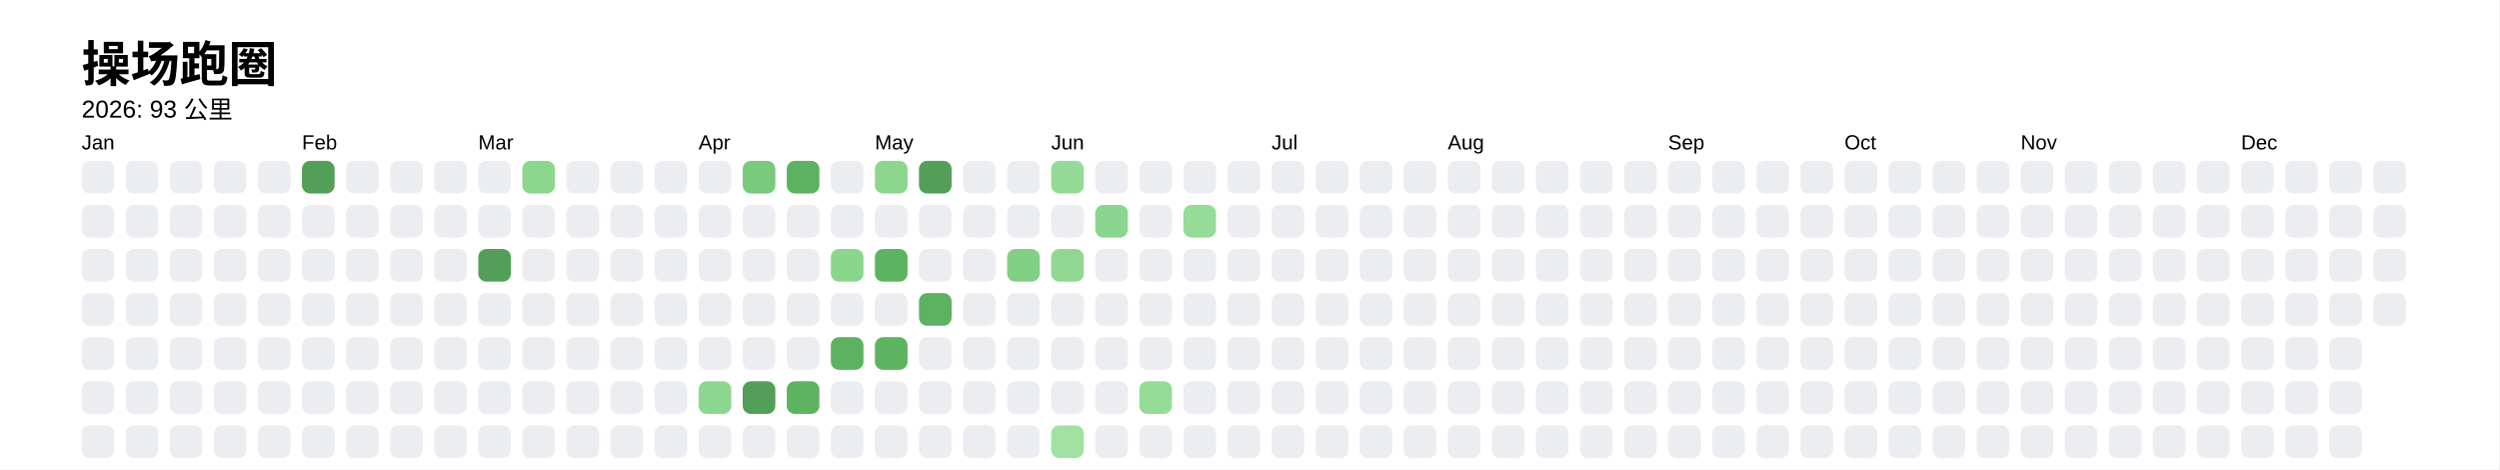
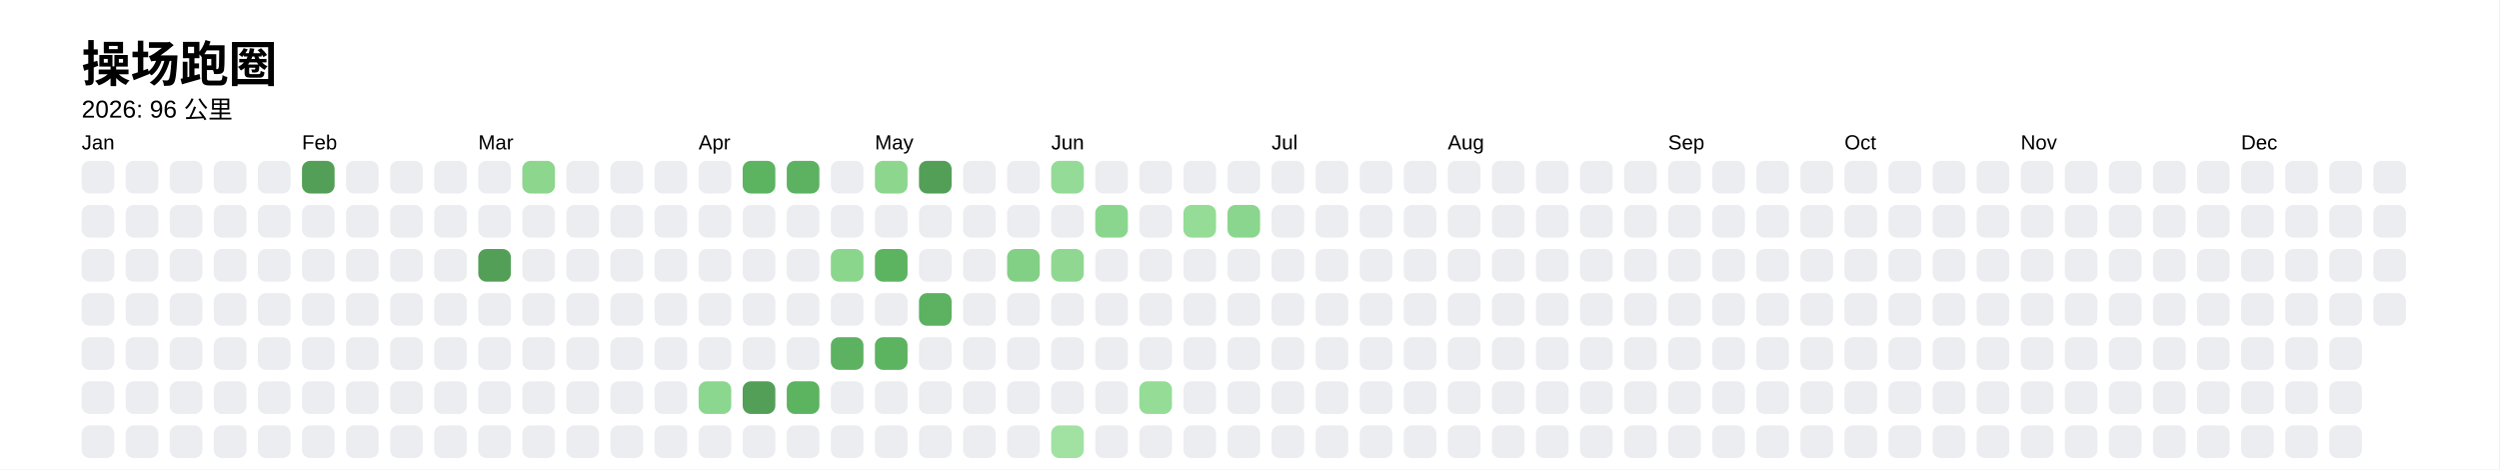
<svg xmlns="http://www.w3.org/2000/svg" baseProfile="full" height="57.5mm" version="1.1" viewBox="0,0,306.2,57.5" width="306.2mm">
  <defs />
  <rect fill="#FFFFFF" height="57.5" width="306.2" x="0" y="0" />
  <text fill="#000000" style="font-size:6px; font-family:Arial; font-weight:bold;" x="10" y="10">操场跑圈</text>
-   <text fill="#000000" style="font-size:3px; font-family:Arial;" x="10" y="14.4">2026: 93 公里</text>
+   <text fill="#000000" style="font-size:3px; font-family:Arial;" x="10" y="14.4">2026: 96 公里</text>
  <text fill="#000000" style="font-size:2.5px; font-family:Arial" x="10" y="18.3">Jan</text>
  <rect fill="#EBEDF0" height="4" rx="1" ry="1" width="4" x="10" y="19.7" />
  <rect fill="#EBEDF0" height="4" rx="1" ry="1" width="4" x="10" y="25.1" />
  <rect fill="#EBEDF0" height="4" rx="1" ry="1" width="4" x="10" y="30.5" />
  <rect fill="#EBEDF0" height="4" rx="1" ry="1" width="4" x="10" y="35.9" />
  <rect fill="#EBEDF0" height="4" rx="1" ry="1" width="4" x="10" y="41.3" />
  <rect fill="#EBEDF0" height="4" rx="1" ry="1" width="4" x="10" y="46.7" />
  <rect fill="#EBEDF0" height="4" rx="1" ry="1" width="4" x="10" y="52.1" />
  <rect fill="#EBEDF0" height="4" rx="1" ry="1" width="4" x="15.4" y="19.7" />
  <rect fill="#EBEDF0" height="4" rx="1" ry="1" width="4" x="15.4" y="25.1" />
  <rect fill="#EBEDF0" height="4" rx="1" ry="1" width="4" x="15.4" y="30.5" />
  <rect fill="#EBEDF0" height="4" rx="1" ry="1" width="4" x="15.4" y="35.9" />
  <rect fill="#EBEDF0" height="4" rx="1" ry="1" width="4" x="15.4" y="41.3" />
  <rect fill="#EBEDF0" height="4" rx="1" ry="1" width="4" x="15.4" y="46.7" />
  <rect fill="#EBEDF0" height="4" rx="1" ry="1" width="4" x="15.4" y="52.1" />
  <rect fill="#EBEDF0" height="4" rx="1" ry="1" width="4" x="20.8" y="19.7" />
  <rect fill="#EBEDF0" height="4" rx="1" ry="1" width="4" x="20.8" y="25.1" />
  <rect fill="#EBEDF0" height="4" rx="1" ry="1" width="4" x="20.8" y="30.5" />
  <rect fill="#EBEDF0" height="4" rx="1" ry="1" width="4" x="20.8" y="35.9" />
  <rect fill="#EBEDF0" height="4" rx="1" ry="1" width="4" x="20.8" y="41.3" />
  <rect fill="#EBEDF0" height="4" rx="1" ry="1" width="4" x="20.8" y="46.7" />
  <rect fill="#EBEDF0" height="4" rx="1" ry="1" width="4" x="20.8" y="52.1" />
  <rect fill="#EBEDF0" height="4" rx="1" ry="1" width="4" x="26.2" y="19.7" />
  <rect fill="#EBEDF0" height="4" rx="1" ry="1" width="4" x="26.2" y="25.1" />
  <rect fill="#EBEDF0" height="4" rx="1" ry="1" width="4" x="26.2" y="30.5" />
  <rect fill="#EBEDF0" height="4" rx="1" ry="1" width="4" x="26.2" y="35.9" />
  <rect fill="#EBEDF0" height="4" rx="1" ry="1" width="4" x="26.2" y="41.3" />
  <rect fill="#EBEDF0" height="4" rx="1" ry="1" width="4" x="26.2" y="46.7" />
  <rect fill="#EBEDF0" height="4" rx="1" ry="1" width="4" x="26.2" y="52.1" />
  <rect fill="#EBEDF0" height="4" rx="1" ry="1" width="4" x="31.6" y="19.7" />
  <rect fill="#EBEDF0" height="4" rx="1" ry="1" width="4" x="31.6" y="25.1" />
  <rect fill="#EBEDF0" height="4" rx="1" ry="1" width="4" x="31.6" y="30.5" />
  <rect fill="#EBEDF0" height="4" rx="1" ry="1" width="4" x="31.6" y="35.9" />
  <rect fill="#EBEDF0" height="4" rx="1" ry="1" width="4" x="31.6" y="41.3" />
  <rect fill="#EBEDF0" height="4" rx="1" ry="1" width="4" x="31.6" y="46.7" />
  <rect fill="#EBEDF0" height="4" rx="1" ry="1" width="4" x="31.6" y="52.1" />
  <text fill="#000000" style="font-size:2.5px; font-family:Arial" x="37.0" y="18.3">Feb</text>
  <rect fill="#549F57" height="4" rx="1" ry="1" width="4" x="37.0" y="19.7" />
  <rect fill="#EBEDF0" height="4" rx="1" ry="1" width="4" x="37.0" y="25.1" />
  <rect fill="#EBEDF0" height="4" rx="1" ry="1" width="4" x="37.0" y="30.5" />
  <rect fill="#EBEDF0" height="4" rx="1" ry="1" width="4" x="37.0" y="35.9" />
  <rect fill="#EBEDF0" height="4" rx="1" ry="1" width="4" x="37.0" y="41.3" />
  <rect fill="#EBEDF0" height="4" rx="1" ry="1" width="4" x="37.0" y="46.7" />
  <rect fill="#EBEDF0" height="4" rx="1" ry="1" width="4" x="37.0" y="52.1" />
  <rect fill="#EBEDF0" height="4" rx="1" ry="1" width="4" x="42.4" y="19.7" />
  <rect fill="#EBEDF0" height="4" rx="1" ry="1" width="4" x="42.4" y="25.1" />
  <rect fill="#EBEDF0" height="4" rx="1" ry="1" width="4" x="42.4" y="30.5" />
  <rect fill="#EBEDF0" height="4" rx="1" ry="1" width="4" x="42.4" y="35.9" />
  <rect fill="#EBEDF0" height="4" rx="1" ry="1" width="4" x="42.4" y="41.3" />
  <rect fill="#EBEDF0" height="4" rx="1" ry="1" width="4" x="42.4" y="46.7" />
  <rect fill="#EBEDF0" height="4" rx="1" ry="1" width="4" x="42.4" y="52.1" />
  <rect fill="#EBEDF0" height="4" rx="1" ry="1" width="4" x="47.8" y="19.7" />
  <rect fill="#EBEDF0" height="4" rx="1" ry="1" width="4" x="47.8" y="25.1" />
  <rect fill="#EBEDF0" height="4" rx="1" ry="1" width="4" x="47.8" y="30.5" />
  <rect fill="#EBEDF0" height="4" rx="1" ry="1" width="4" x="47.8" y="35.9" />
  <rect fill="#EBEDF0" height="4" rx="1" ry="1" width="4" x="47.8" y="41.3" />
  <rect fill="#EBEDF0" height="4" rx="1" ry="1" width="4" x="47.8" y="46.7" />
  <rect fill="#EBEDF0" height="4" rx="1" ry="1" width="4" x="47.8" y="52.1" />
  <rect fill="#EBEDF0" height="4" rx="1" ry="1" width="4" x="53.2" y="19.7" />
  <rect fill="#EBEDF0" height="4" rx="1" ry="1" width="4" x="53.2" y="25.1" />
  <rect fill="#EBEDF0" height="4" rx="1" ry="1" width="4" x="53.2" y="30.5" />
  <rect fill="#EBEDF0" height="4" rx="1" ry="1" width="4" x="53.2" y="35.9" />
  <rect fill="#EBEDF0" height="4" rx="1" ry="1" width="4" x="53.2" y="41.3" />
  <rect fill="#EBEDF0" height="4" rx="1" ry="1" width="4" x="53.2" y="46.7" />
  <rect fill="#EBEDF0" height="4" rx="1" ry="1" width="4" x="53.2" y="52.1" />
  <text fill="#000000" style="font-size:2.5px; font-family:Arial" x="58.6" y="18.3">Mar</text>
  <rect fill="#EBEDF0" height="4" rx="1" ry="1" width="4" x="58.6" y="19.7" />
  <rect fill="#EBEDF0" height="4" rx="1" ry="1" width="4" x="58.6" y="25.1" />
  <rect fill="#549F57" height="4" rx="1" ry="1" width="4" x="58.6" y="30.5" />
  <rect fill="#EBEDF0" height="4" rx="1" ry="1" width="4" x="58.6" y="35.9" />
  <rect fill="#EBEDF0" height="4" rx="1" ry="1" width="4" x="58.6" y="41.3" />
  <rect fill="#EBEDF0" height="4" rx="1" ry="1" width="4" x="58.6" y="46.7" />
  <rect fill="#EBEDF0" height="4" rx="1" ry="1" width="4" x="58.6" y="52.1" />
  <rect fill="#8cd68e" height="4" rx="1" ry="1" width="4" x="64" y="19.7" />
  <rect fill="#EBEDF0" height="4" rx="1" ry="1" width="4" x="64" y="25.1" />
  <rect fill="#EBEDF0" height="4" rx="1" ry="1" width="4" x="64" y="30.5" />
  <rect fill="#EBEDF0" height="4" rx="1" ry="1" width="4" x="64" y="35.9" />
  <rect fill="#EBEDF0" height="4" rx="1" ry="1" width="4" x="64" y="41.3" />
  <rect fill="#EBEDF0" height="4" rx="1" ry="1" width="4" x="64" y="46.7" />
  <rect fill="#EBEDF0" height="4" rx="1" ry="1" width="4" x="64" y="52.1" />
  <rect fill="#EBEDF0" height="4" rx="1" ry="1" width="4" x="69.4" y="19.7" />
  <rect fill="#EBEDF0" height="4" rx="1" ry="1" width="4" x="69.4" y="25.1" />
  <rect fill="#EBEDF0" height="4" rx="1" ry="1" width="4" x="69.4" y="30.5" />
  <rect fill="#EBEDF0" height="4" rx="1" ry="1" width="4" x="69.4" y="35.9" />
  <rect fill="#EBEDF0" height="4" rx="1" ry="1" width="4" x="69.4" y="41.3" />
  <rect fill="#EBEDF0" height="4" rx="1" ry="1" width="4" x="69.4" y="46.7" />
  <rect fill="#EBEDF0" height="4" rx="1" ry="1" width="4" x="69.4" y="52.1" />
  <rect fill="#EBEDF0" height="4" rx="1" ry="1" width="4" x="74.8" y="19.7" />
  <rect fill="#EBEDF0" height="4" rx="1" ry="1" width="4" x="74.8" y="25.1" />
  <rect fill="#EBEDF0" height="4" rx="1" ry="1" width="4" x="74.8" y="30.5" />
  <rect fill="#EBEDF0" height="4" rx="1" ry="1" width="4" x="74.8" y="35.9" />
  <rect fill="#EBEDF0" height="4" rx="1" ry="1" width="4" x="74.8" y="41.3" />
  <rect fill="#EBEDF0" height="4" rx="1" ry="1" width="4" x="74.8" y="46.7" />
  <rect fill="#EBEDF0" height="4" rx="1" ry="1" width="4" x="74.8" y="52.1" />
  <rect fill="#EBEDF0" height="4" rx="1" ry="1" width="4" x="80.2" y="19.7" />
  <rect fill="#EBEDF0" height="4" rx="1" ry="1" width="4" x="80.2" y="25.1" />
  <rect fill="#EBEDF0" height="4" rx="1" ry="1" width="4" x="80.2" y="30.5" />
  <rect fill="#EBEDF0" height="4" rx="1" ry="1" width="4" x="80.2" y="35.9" />
  <rect fill="#EBEDF0" height="4" rx="1" ry="1" width="4" x="80.2" y="41.3" />
  <rect fill="#EBEDF0" height="4" rx="1" ry="1" width="4" x="80.2" y="46.7" />
  <rect fill="#EBEDF0" height="4" rx="1" ry="1" width="4" x="80.2" y="52.1" />
  <text fill="#000000" style="font-size:2.5px; font-family:Arial" x="85.6" y="18.3">Apr</text>
  <rect fill="#EBEDF0" height="4" rx="1" ry="1" width="4" x="85.6" y="19.7" />
  <rect fill="#EBEDF0" height="4" rx="1" ry="1" width="4" x="85.6" y="25.1" />
  <rect fill="#EBEDF0" height="4" rx="1" ry="1" width="4" x="85.6" y="30.5" />
  <rect fill="#EBEDF0" height="4" rx="1" ry="1" width="4" x="85.6" y="35.9" />
  <rect fill="#EBEDF0" height="4" rx="1" ry="1" width="4" x="85.6" y="41.3" />
  <rect fill="#8cd78f" height="4" rx="1" ry="1" width="4" x="85.6" y="46.7" />
  <rect fill="#EBEDF0" height="4" rx="1" ry="1" width="4" x="85.6" y="52.1" />
-   <rect fill="#79ca7c" height="4" rx="1" ry="1" width="4" x="91" y="19.7" />
+   <rect fill="#5cb360" height="4" rx="1" ry="1" width="4" x="91" y="19.7" />
  <rect fill="#EBEDF0" height="4" rx="1" ry="1" width="4" x="91" y="25.1" />
  <rect fill="#EBEDF0" height="4" rx="1" ry="1" width="4" x="91" y="30.5" />
  <rect fill="#EBEDF0" height="4" rx="1" ry="1" width="4" x="91" y="35.9" />
  <rect fill="#EBEDF0" height="4" rx="1" ry="1" width="4" x="91" y="41.3" />
  <rect fill="#549F57" height="4" rx="1" ry="1" width="4" x="91" y="46.7" />
  <rect fill="#EBEDF0" height="4" rx="1" ry="1" width="4" x="91" y="52.1" />
  <rect fill="#5cb260" height="4" rx="1" ry="1" width="4" x="96.4" y="19.7" />
  <rect fill="#EBEDF0" height="4" rx="1" ry="1" width="4" x="96.4" y="25.1" />
  <rect fill="#EBEDF0" height="4" rx="1" ry="1" width="4" x="96.4" y="30.5" />
  <rect fill="#EBEDF0" height="4" rx="1" ry="1" width="4" x="96.4" y="35.9" />
  <rect fill="#EBEDF0" height="4" rx="1" ry="1" width="4" x="96.4" y="41.3" />
  <rect fill="#5cb360" height="4" rx="1" ry="1" width="4" x="96.4" y="46.7" />
  <rect fill="#EBEDF0" height="4" rx="1" ry="1" width="4" x="96.4" y="52.1" />
  <rect fill="#EBEDF0" height="4" rx="1" ry="1" width="4" x="101.8" y="19.7" />
  <rect fill="#EBEDF0" height="4" rx="1" ry="1" width="4" x="101.8" y="25.1" />
  <rect fill="#8bd68d" height="4" rx="1" ry="1" width="4" x="101.8" y="30.5" />
  <rect fill="#EBEDF0" height="4" rx="1" ry="1" width="4" x="101.8" y="35.9" />
  <rect fill="#5cb260" height="4" rx="1" ry="1" width="4" x="101.8" y="41.3" />
  <rect fill="#EBEDF0" height="4" rx="1" ry="1" width="4" x="101.8" y="46.7" />
  <rect fill="#EBEDF0" height="4" rx="1" ry="1" width="4" x="101.8" y="52.1" />
  <text fill="#000000" style="font-size:2.5px; font-family:Arial" x="107.2" y="18.3">May</text>
  <rect fill="#8cd68e" height="4" rx="1" ry="1" width="4" x="107.2" y="19.7" />
  <rect fill="#EBEDF0" height="4" rx="1" ry="1" width="4" x="107.2" y="25.1" />
  <rect fill="#5cb360" height="4" rx="1" ry="1" width="4" x="107.2" y="30.5" />
  <rect fill="#EBEDF0" height="4" rx="1" ry="1" width="4" x="107.2" y="35.9" />
  <rect fill="#5cb360" height="4" rx="1" ry="1" width="4" x="107.2" y="41.3" />
  <rect fill="#EBEDF0" height="4" rx="1" ry="1" width="4" x="107.2" y="46.7" />
  <rect fill="#EBEDF0" height="4" rx="1" ry="1" width="4" x="107.2" y="52.1" />
  <rect fill="#549F57" height="4" rx="1" ry="1" width="4" x="112.6" y="19.7" />
  <rect fill="#EBEDF0" height="4" rx="1" ry="1" width="4" x="112.6" y="25.1" />
  <rect fill="#EBEDF0" height="4" rx="1" ry="1" width="4" x="112.6" y="30.5" />
  <rect fill="#5cb260" height="4" rx="1" ry="1" width="4" x="112.6" y="35.9" />
  <rect fill="#EBEDF0" height="4" rx="1" ry="1" width="4" x="112.6" y="41.3" />
  <rect fill="#EBEDF0" height="4" rx="1" ry="1" width="4" x="112.6" y="46.7" />
  <rect fill="#EBEDF0" height="4" rx="1" ry="1" width="4" x="112.6" y="52.1" />
  <rect fill="#EBEDF0" height="4" rx="1" ry="1" width="4" x="118" y="19.7" />
  <rect fill="#EBEDF0" height="4" rx="1" ry="1" width="4" x="118" y="25.1" />
  <rect fill="#EBEDF0" height="4" rx="1" ry="1" width="4" x="118" y="30.5" />
  <rect fill="#EBEDF0" height="4" rx="1" ry="1" width="4" x="118" y="35.9" />
  <rect fill="#EBEDF0" height="4" rx="1" ry="1" width="4" x="118" y="41.3" />
  <rect fill="#EBEDF0" height="4" rx="1" ry="1" width="4" x="118" y="46.7" />
  <rect fill="#EBEDF0" height="4" rx="1" ry="1" width="4" x="118" y="52.1" />
  <rect fill="#EBEDF0" height="4" rx="1" ry="1" width="4" x="123.4" y="19.7" />
  <rect fill="#EBEDF0" height="4" rx="1" ry="1" width="4" x="123.4" y="25.1" />
  <rect fill="#82d085" height="4" rx="1" ry="1" width="4" x="123.4" y="30.5" />
  <rect fill="#EBEDF0" height="4" rx="1" ry="1" width="4" x="123.4" y="35.9" />
  <rect fill="#EBEDF0" height="4" rx="1" ry="1" width="4" x="123.4" y="41.3" />
  <rect fill="#EBEDF0" height="4" rx="1" ry="1" width="4" x="123.4" y="46.7" />
  <rect fill="#EBEDF0" height="4" rx="1" ry="1" width="4" x="123.4" y="52.1" />
  <text fill="#000000" style="font-size:2.5px; font-family:Arial" x="128.8" y="18.3">Jun</text>
  <rect fill="#94db97" height="4" rx="1" ry="1" width="4" x="128.8" y="19.7" />
  <rect fill="#EBEDF0" height="4" rx="1" ry="1" width="4" x="128.8" y="25.1" />
  <rect fill="#90d892" height="4" rx="1" ry="1" width="4" x="128.8" y="30.5" />
  <rect fill="#EBEDF0" height="4" rx="1" ry="1" width="4" x="128.8" y="35.9" />
  <rect fill="#EBEDF0" height="4" rx="1" ry="1" width="4" x="128.8" y="41.3" />
  <rect fill="#EBEDF0" height="4" rx="1" ry="1" width="4" x="128.8" y="46.7" />
  <rect fill="#a1e2a3" height="4" rx="1" ry="1" width="4" x="128.8" y="52.1" />
  <rect fill="#EBEDF0" height="4" rx="1" ry="1" width="4" x="134.2" y="19.7" />
  <rect fill="#8bd68e" height="4" rx="1" ry="1" width="4" x="134.2" y="25.1" />
  <rect fill="#EBEDF0" height="4" rx="1" ry="1" width="4" x="134.2" y="30.5" />
  <rect fill="#EBEDF0" height="4" rx="1" ry="1" width="4" x="134.2" y="35.9" />
  <rect fill="#EBEDF0" height="4" rx="1" ry="1" width="4" x="134.2" y="41.3" />
  <rect fill="#EBEDF0" height="4" rx="1" ry="1" width="4" x="134.2" y="46.7" />
  <rect fill="#EBEDF0" height="4" rx="1" ry="1" width="4" x="134.2" y="52.1" />
  <rect fill="#EBEDF0" height="4" rx="1" ry="1" width="4" x="139.6" y="19.7" />
  <rect fill="#EBEDF0" height="4" rx="1" ry="1" width="4" x="139.6" y="25.1" />
  <rect fill="#EBEDF0" height="4" rx="1" ry="1" width="4" x="139.6" y="30.5" />
  <rect fill="#EBEDF0" height="4" rx="1" ry="1" width="4" x="139.6" y="35.9" />
  <rect fill="#EBEDF0" height="4" rx="1" ry="1" width="4" x="139.6" y="41.3" />
  <rect fill="#95dc97" height="4" rx="1" ry="1" width="4" x="139.6" y="46.7" />
  <rect fill="#EBEDF0" height="4" rx="1" ry="1" width="4" x="139.6" y="52.1" />
  <rect fill="#EBEDF0" height="4" rx="1" ry="1" width="4" x="145" y="19.7" />
  <rect fill="#95dc97" height="4" rx="1" ry="1" width="4" x="145" y="25.1" />
  <rect fill="#EBEDF0" height="4" rx="1" ry="1" width="4" x="145" y="30.5" />
  <rect fill="#EBEDF0" height="4" rx="1" ry="1" width="4" x="145" y="35.9" />
  <rect fill="#EBEDF0" height="4" rx="1" ry="1" width="4" x="145" y="41.3" />
  <rect fill="#EBEDF0" height="4" rx="1" ry="1" width="4" x="145" y="46.7" />
  <rect fill="#EBEDF0" height="4" rx="1" ry="1" width="4" x="145" y="52.1" />
  <rect fill="#EBEDF0" height="4" rx="1" ry="1" width="4" x="150.4" y="19.7" />
-   <rect fill="#EBEDF0" height="4" rx="1" ry="1" width="4" x="150.4" y="25.1" />
+   <rect fill="#8bd68e" height="4" rx="1" ry="1" width="4" x="150.4" y="25.1" />
  <rect fill="#EBEDF0" height="4" rx="1" ry="1" width="4" x="150.4" y="30.5" />
  <rect fill="#EBEDF0" height="4" rx="1" ry="1" width="4" x="150.4" y="35.9" />
  <rect fill="#EBEDF0" height="4" rx="1" ry="1" width="4" x="150.4" y="41.3" />
  <rect fill="#EBEDF0" height="4" rx="1" ry="1" width="4" x="150.4" y="46.7" />
  <rect fill="#EBEDF0" height="4" rx="1" ry="1" width="4" x="150.4" y="52.1" />
  <text fill="#000000" style="font-size:2.5px; font-family:Arial" x="155.8" y="18.3">Jul</text>
  <rect fill="#EBEDF0" height="4" rx="1" ry="1" width="4" x="155.8" y="19.7" />
  <rect fill="#EBEDF0" height="4" rx="1" ry="1" width="4" x="155.8" y="25.1" />
  <rect fill="#EBEDF0" height="4" rx="1" ry="1" width="4" x="155.8" y="30.5" />
  <rect fill="#EBEDF0" height="4" rx="1" ry="1" width="4" x="155.8" y="35.9" />
  <rect fill="#EBEDF0" height="4" rx="1" ry="1" width="4" x="155.8" y="41.3" />
  <rect fill="#EBEDF0" height="4" rx="1" ry="1" width="4" x="155.8" y="46.7" />
  <rect fill="#EBEDF0" height="4" rx="1" ry="1" width="4" x="155.8" y="52.1" />
  <rect fill="#EBEDF0" height="4" rx="1" ry="1" width="4" x="161.2" y="19.7" />
  <rect fill="#EBEDF0" height="4" rx="1" ry="1" width="4" x="161.2" y="25.1" />
  <rect fill="#EBEDF0" height="4" rx="1" ry="1" width="4" x="161.2" y="30.5" />
  <rect fill="#EBEDF0" height="4" rx="1" ry="1" width="4" x="161.2" y="35.9" />
  <rect fill="#EBEDF0" height="4" rx="1" ry="1" width="4" x="161.2" y="41.3" />
  <rect fill="#EBEDF0" height="4" rx="1" ry="1" width="4" x="161.2" y="46.7" />
  <rect fill="#EBEDF0" height="4" rx="1" ry="1" width="4" x="161.2" y="52.1" />
  <rect fill="#EBEDF0" height="4" rx="1" ry="1" width="4" x="166.6" y="19.7" />
  <rect fill="#EBEDF0" height="4" rx="1" ry="1" width="4" x="166.6" y="25.1" />
  <rect fill="#EBEDF0" height="4" rx="1" ry="1" width="4" x="166.6" y="30.5" />
  <rect fill="#EBEDF0" height="4" rx="1" ry="1" width="4" x="166.6" y="35.9" />
  <rect fill="#EBEDF0" height="4" rx="1" ry="1" width="4" x="166.6" y="41.3" />
  <rect fill="#EBEDF0" height="4" rx="1" ry="1" width="4" x="166.6" y="46.7" />
  <rect fill="#EBEDF0" height="4" rx="1" ry="1" width="4" x="166.6" y="52.1" />
  <rect fill="#EBEDF0" height="4" rx="1" ry="1" width="4" x="172" y="19.7" />
  <rect fill="#EBEDF0" height="4" rx="1" ry="1" width="4" x="172" y="25.1" />
  <rect fill="#EBEDF0" height="4" rx="1" ry="1" width="4" x="172" y="30.5" />
  <rect fill="#EBEDF0" height="4" rx="1" ry="1" width="4" x="172" y="35.9" />
  <rect fill="#EBEDF0" height="4" rx="1" ry="1" width="4" x="172" y="41.3" />
  <rect fill="#EBEDF0" height="4" rx="1" ry="1" width="4" x="172" y="46.7" />
  <rect fill="#EBEDF0" height="4" rx="1" ry="1" width="4" x="172" y="52.1" />
  <text fill="#000000" style="font-size:2.5px; font-family:Arial" x="177.4" y="18.3">Aug</text>
  <rect fill="#EBEDF0" height="4" rx="1" ry="1" width="4" x="177.4" y="19.7" />
  <rect fill="#EBEDF0" height="4" rx="1" ry="1" width="4" x="177.4" y="25.1" />
  <rect fill="#EBEDF0" height="4" rx="1" ry="1" width="4" x="177.4" y="30.5" />
  <rect fill="#EBEDF0" height="4" rx="1" ry="1" width="4" x="177.4" y="35.9" />
  <rect fill="#EBEDF0" height="4" rx="1" ry="1" width="4" x="177.4" y="41.3" />
  <rect fill="#EBEDF0" height="4" rx="1" ry="1" width="4" x="177.4" y="46.7" />
  <rect fill="#EBEDF0" height="4" rx="1" ry="1" width="4" x="177.4" y="52.1" />
  <rect fill="#EBEDF0" height="4" rx="1" ry="1" width="4" x="182.8" y="19.7" />
  <rect fill="#EBEDF0" height="4" rx="1" ry="1" width="4" x="182.8" y="25.1" />
  <rect fill="#EBEDF0" height="4" rx="1" ry="1" width="4" x="182.8" y="30.5" />
  <rect fill="#EBEDF0" height="4" rx="1" ry="1" width="4" x="182.8" y="35.9" />
  <rect fill="#EBEDF0" height="4" rx="1" ry="1" width="4" x="182.8" y="41.3" />
  <rect fill="#EBEDF0" height="4" rx="1" ry="1" width="4" x="182.8" y="46.7" />
  <rect fill="#EBEDF0" height="4" rx="1" ry="1" width="4" x="182.8" y="52.1" />
  <rect fill="#EBEDF0" height="4" rx="1" ry="1" width="4" x="188.2" y="19.7" />
  <rect fill="#EBEDF0" height="4" rx="1" ry="1" width="4" x="188.2" y="25.1" />
  <rect fill="#EBEDF0" height="4" rx="1" ry="1" width="4" x="188.2" y="30.5" />
  <rect fill="#EBEDF0" height="4" rx="1" ry="1" width="4" x="188.2" y="35.9" />
  <rect fill="#EBEDF0" height="4" rx="1" ry="1" width="4" x="188.2" y="41.3" />
  <rect fill="#EBEDF0" height="4" rx="1" ry="1" width="4" x="188.2" y="46.7" />
  <rect fill="#EBEDF0" height="4" rx="1" ry="1" width="4" x="188.2" y="52.1" />
  <rect fill="#EBEDF0" height="4" rx="1" ry="1" width="4" x="193.6" y="19.7" />
  <rect fill="#EBEDF0" height="4" rx="1" ry="1" width="4" x="193.6" y="25.1" />
  <rect fill="#EBEDF0" height="4" rx="1" ry="1" width="4" x="193.6" y="30.5" />
  <rect fill="#EBEDF0" height="4" rx="1" ry="1" width="4" x="193.6" y="35.9" />
  <rect fill="#EBEDF0" height="4" rx="1" ry="1" width="4" x="193.6" y="41.3" />
  <rect fill="#EBEDF0" height="4" rx="1" ry="1" width="4" x="193.6" y="46.7" />
  <rect fill="#EBEDF0" height="4" rx="1" ry="1" width="4" x="193.6" y="52.1" />
  <rect fill="#EBEDF0" height="4" rx="1" ry="1" width="4" x="199" y="19.7" />
  <rect fill="#EBEDF0" height="4" rx="1" ry="1" width="4" x="199" y="25.1" />
  <rect fill="#EBEDF0" height="4" rx="1" ry="1" width="4" x="199" y="30.5" />
  <rect fill="#EBEDF0" height="4" rx="1" ry="1" width="4" x="199" y="35.9" />
  <rect fill="#EBEDF0" height="4" rx="1" ry="1" width="4" x="199" y="41.3" />
  <rect fill="#EBEDF0" height="4" rx="1" ry="1" width="4" x="199" y="46.7" />
  <rect fill="#EBEDF0" height="4" rx="1" ry="1" width="4" x="199" y="52.1" />
  <text fill="#000000" style="font-size:2.5px; font-family:Arial" x="204.4" y="18.3">Sep</text>
  <rect fill="#EBEDF0" height="4" rx="1" ry="1" width="4" x="204.4" y="19.7" />
  <rect fill="#EBEDF0" height="4" rx="1" ry="1" width="4" x="204.4" y="25.1" />
  <rect fill="#EBEDF0" height="4" rx="1" ry="1" width="4" x="204.4" y="30.5" />
  <rect fill="#EBEDF0" height="4" rx="1" ry="1" width="4" x="204.4" y="35.9" />
  <rect fill="#EBEDF0" height="4" rx="1" ry="1" width="4" x="204.4" y="41.3" />
  <rect fill="#EBEDF0" height="4" rx="1" ry="1" width="4" x="204.4" y="46.7" />
  <rect fill="#EBEDF0" height="4" rx="1" ry="1" width="4" x="204.4" y="52.1" />
  <rect fill="#EBEDF0" height="4" rx="1" ry="1" width="4" x="209.8" y="19.7" />
  <rect fill="#EBEDF0" height="4" rx="1" ry="1" width="4" x="209.8" y="25.1" />
  <rect fill="#EBEDF0" height="4" rx="1" ry="1" width="4" x="209.8" y="30.5" />
  <rect fill="#EBEDF0" height="4" rx="1" ry="1" width="4" x="209.8" y="35.9" />
  <rect fill="#EBEDF0" height="4" rx="1" ry="1" width="4" x="209.8" y="41.3" />
  <rect fill="#EBEDF0" height="4" rx="1" ry="1" width="4" x="209.8" y="46.7" />
  <rect fill="#EBEDF0" height="4" rx="1" ry="1" width="4" x="209.8" y="52.1" />
  <rect fill="#EBEDF0" height="4" rx="1" ry="1" width="4" x="215.2" y="19.7" />
  <rect fill="#EBEDF0" height="4" rx="1" ry="1" width="4" x="215.2" y="25.1" />
  <rect fill="#EBEDF0" height="4" rx="1" ry="1" width="4" x="215.2" y="30.5" />
  <rect fill="#EBEDF0" height="4" rx="1" ry="1" width="4" x="215.2" y="35.9" />
  <rect fill="#EBEDF0" height="4" rx="1" ry="1" width="4" x="215.2" y="41.3" />
  <rect fill="#EBEDF0" height="4" rx="1" ry="1" width="4" x="215.2" y="46.7" />
  <rect fill="#EBEDF0" height="4" rx="1" ry="1" width="4" x="215.2" y="52.1" />
  <rect fill="#EBEDF0" height="4" rx="1" ry="1" width="4" x="220.6" y="19.7" />
  <rect fill="#EBEDF0" height="4" rx="1" ry="1" width="4" x="220.6" y="25.1" />
  <rect fill="#EBEDF0" height="4" rx="1" ry="1" width="4" x="220.6" y="30.5" />
  <rect fill="#EBEDF0" height="4" rx="1" ry="1" width="4" x="220.6" y="35.9" />
  <rect fill="#EBEDF0" height="4" rx="1" ry="1" width="4" x="220.6" y="41.3" />
  <rect fill="#EBEDF0" height="4" rx="1" ry="1" width="4" x="220.6" y="46.7" />
  <rect fill="#EBEDF0" height="4" rx="1" ry="1" width="4" x="220.6" y="52.1" />
  <text fill="#000000" style="font-size:2.5px; font-family:Arial" x="226" y="18.3">Oct</text>
  <rect fill="#EBEDF0" height="4" rx="1" ry="1" width="4" x="226" y="19.7" />
  <rect fill="#EBEDF0" height="4" rx="1" ry="1" width="4" x="226" y="25.1" />
  <rect fill="#EBEDF0" height="4" rx="1" ry="1" width="4" x="226" y="30.5" />
  <rect fill="#EBEDF0" height="4" rx="1" ry="1" width="4" x="226" y="35.9" />
  <rect fill="#EBEDF0" height="4" rx="1" ry="1" width="4" x="226" y="41.3" />
  <rect fill="#EBEDF0" height="4" rx="1" ry="1" width="4" x="226" y="46.7" />
  <rect fill="#EBEDF0" height="4" rx="1" ry="1" width="4" x="226" y="52.1" />
  <rect fill="#EBEDF0" height="4" rx="1" ry="1" width="4" x="231.4" y="19.7" />
  <rect fill="#EBEDF0" height="4" rx="1" ry="1" width="4" x="231.4" y="25.1" />
  <rect fill="#EBEDF0" height="4" rx="1" ry="1" width="4" x="231.4" y="30.5" />
  <rect fill="#EBEDF0" height="4" rx="1" ry="1" width="4" x="231.4" y="35.9" />
  <rect fill="#EBEDF0" height="4" rx="1" ry="1" width="4" x="231.4" y="41.3" />
  <rect fill="#EBEDF0" height="4" rx="1" ry="1" width="4" x="231.4" y="46.7" />
  <rect fill="#EBEDF0" height="4" rx="1" ry="1" width="4" x="231.4" y="52.1" />
  <rect fill="#EBEDF0" height="4" rx="1" ry="1" width="4" x="236.8" y="19.7" />
  <rect fill="#EBEDF0" height="4" rx="1" ry="1" width="4" x="236.8" y="25.1" />
  <rect fill="#EBEDF0" height="4" rx="1" ry="1" width="4" x="236.8" y="30.5" />
  <rect fill="#EBEDF0" height="4" rx="1" ry="1" width="4" x="236.8" y="35.9" />
  <rect fill="#EBEDF0" height="4" rx="1" ry="1" width="4" x="236.8" y="41.3" />
  <rect fill="#EBEDF0" height="4" rx="1" ry="1" width="4" x="236.8" y="46.7" />
  <rect fill="#EBEDF0" height="4" rx="1" ry="1" width="4" x="236.8" y="52.1" />
  <rect fill="#EBEDF0" height="4" rx="1" ry="1" width="4" x="242.2" y="19.7" />
  <rect fill="#EBEDF0" height="4" rx="1" ry="1" width="4" x="242.2" y="25.1" />
  <rect fill="#EBEDF0" height="4" rx="1" ry="1" width="4" x="242.2" y="30.5" />
  <rect fill="#EBEDF0" height="4" rx="1" ry="1" width="4" x="242.2" y="35.9" />
  <rect fill="#EBEDF0" height="4" rx="1" ry="1" width="4" x="242.2" y="41.3" />
  <rect fill="#EBEDF0" height="4" rx="1" ry="1" width="4" x="242.2" y="46.7" />
  <rect fill="#EBEDF0" height="4" rx="1" ry="1" width="4" x="242.2" y="52.1" />
  <text fill="#000000" style="font-size:2.5px; font-family:Arial" x="247.6" y="18.3">Nov</text>
  <rect fill="#EBEDF0" height="4" rx="1" ry="1" width="4" x="247.6" y="19.7" />
  <rect fill="#EBEDF0" height="4" rx="1" ry="1" width="4" x="247.6" y="25.1" />
  <rect fill="#EBEDF0" height="4" rx="1" ry="1" width="4" x="247.6" y="30.5" />
  <rect fill="#EBEDF0" height="4" rx="1" ry="1" width="4" x="247.6" y="35.9" />
  <rect fill="#EBEDF0" height="4" rx="1" ry="1" width="4" x="247.6" y="41.3" />
  <rect fill="#EBEDF0" height="4" rx="1" ry="1" width="4" x="247.6" y="46.7" />
  <rect fill="#EBEDF0" height="4" rx="1" ry="1" width="4" x="247.6" y="52.1" />
  <rect fill="#EBEDF0" height="4" rx="1" ry="1" width="4" x="253" y="19.7" />
  <rect fill="#EBEDF0" height="4" rx="1" ry="1" width="4" x="253" y="25.1" />
  <rect fill="#EBEDF0" height="4" rx="1" ry="1" width="4" x="253" y="30.5" />
  <rect fill="#EBEDF0" height="4" rx="1" ry="1" width="4" x="253" y="35.9" />
  <rect fill="#EBEDF0" height="4" rx="1" ry="1" width="4" x="253" y="41.3" />
  <rect fill="#EBEDF0" height="4" rx="1" ry="1" width="4" x="253" y="46.7" />
  <rect fill="#EBEDF0" height="4" rx="1" ry="1" width="4" x="253" y="52.1" />
  <rect fill="#EBEDF0" height="4" rx="1" ry="1" width="4" x="258.4" y="19.7" />
  <rect fill="#EBEDF0" height="4" rx="1" ry="1" width="4" x="258.4" y="25.1" />
  <rect fill="#EBEDF0" height="4" rx="1" ry="1" width="4" x="258.4" y="30.5" />
  <rect fill="#EBEDF0" height="4" rx="1" ry="1" width="4" x="258.4" y="35.9" />
  <rect fill="#EBEDF0" height="4" rx="1" ry="1" width="4" x="258.4" y="41.3" />
  <rect fill="#EBEDF0" height="4" rx="1" ry="1" width="4" x="258.4" y="46.7" />
  <rect fill="#EBEDF0" height="4" rx="1" ry="1" width="4" x="258.4" y="52.1" />
  <rect fill="#EBEDF0" height="4" rx="1" ry="1" width="4" x="263.8" y="19.7" />
  <rect fill="#EBEDF0" height="4" rx="1" ry="1" width="4" x="263.8" y="25.1" />
  <rect fill="#EBEDF0" height="4" rx="1" ry="1" width="4" x="263.8" y="30.5" />
  <rect fill="#EBEDF0" height="4" rx="1" ry="1" width="4" x="263.8" y="35.9" />
  <rect fill="#EBEDF0" height="4" rx="1" ry="1" width="4" x="263.8" y="41.3" />
  <rect fill="#EBEDF0" height="4" rx="1" ry="1" width="4" x="263.8" y="46.7" />
  <rect fill="#EBEDF0" height="4" rx="1" ry="1" width="4" x="263.8" y="52.1" />
  <rect fill="#EBEDF0" height="4" rx="1" ry="1" width="4" x="269.2" y="19.7" />
  <rect fill="#EBEDF0" height="4" rx="1" ry="1" width="4" x="269.2" y="25.1" />
  <rect fill="#EBEDF0" height="4" rx="1" ry="1" width="4" x="269.2" y="30.5" />
  <rect fill="#EBEDF0" height="4" rx="1" ry="1" width="4" x="269.2" y="35.9" />
  <rect fill="#EBEDF0" height="4" rx="1" ry="1" width="4" x="269.2" y="41.3" />
  <rect fill="#EBEDF0" height="4" rx="1" ry="1" width="4" x="269.2" y="46.7" />
  <rect fill="#EBEDF0" height="4" rx="1" ry="1" width="4" x="269.2" y="52.1" />
  <text fill="#000000" style="font-size:2.5px; font-family:Arial" x="274.6" y="18.3">Dec</text>
  <rect fill="#EBEDF0" height="4" rx="1" ry="1" width="4" x="274.6" y="19.7" />
  <rect fill="#EBEDF0" height="4" rx="1" ry="1" width="4" x="274.6" y="25.1" />
  <rect fill="#EBEDF0" height="4" rx="1" ry="1" width="4" x="274.6" y="30.5" />
  <rect fill="#EBEDF0" height="4" rx="1" ry="1" width="4" x="274.6" y="35.9" />
  <rect fill="#EBEDF0" height="4" rx="1" ry="1" width="4" x="274.6" y="41.3" />
  <rect fill="#EBEDF0" height="4" rx="1" ry="1" width="4" x="274.6" y="46.7" />
  <rect fill="#EBEDF0" height="4" rx="1" ry="1" width="4" x="274.6" y="52.1" />
  <rect fill="#EBEDF0" height="4" rx="1" ry="1" width="4" x="280" y="19.7" />
  <rect fill="#EBEDF0" height="4" rx="1" ry="1" width="4" x="280" y="25.1" />
  <rect fill="#EBEDF0" height="4" rx="1" ry="1" width="4" x="280" y="30.5" />
  <rect fill="#EBEDF0" height="4" rx="1" ry="1" width="4" x="280" y="35.9" />
  <rect fill="#EBEDF0" height="4" rx="1" ry="1" width="4" x="280" y="41.3" />
  <rect fill="#EBEDF0" height="4" rx="1" ry="1" width="4" x="280" y="46.7" />
  <rect fill="#EBEDF0" height="4" rx="1" ry="1" width="4" x="280" y="52.1" />
  <rect fill="#EBEDF0" height="4" rx="1" ry="1" width="4" x="285.4" y="19.7" />
  <rect fill="#EBEDF0" height="4" rx="1" ry="1" width="4" x="285.4" y="25.1" />
  <rect fill="#EBEDF0" height="4" rx="1" ry="1" width="4" x="285.4" y="30.5" />
  <rect fill="#EBEDF0" height="4" rx="1" ry="1" width="4" x="285.4" y="35.9" />
  <rect fill="#EBEDF0" height="4" rx="1" ry="1" width="4" x="285.4" y="41.3" />
  <rect fill="#EBEDF0" height="4" rx="1" ry="1" width="4" x="285.4" y="46.7" />
  <rect fill="#EBEDF0" height="4" rx="1" ry="1" width="4" x="285.4" y="52.1" />
  <rect fill="#EBEDF0" height="4" rx="1" ry="1" width="4" x="290.8" y="19.7" />
  <rect fill="#EBEDF0" height="4" rx="1" ry="1" width="4" x="290.8" y="25.1" />
  <rect fill="#EBEDF0" height="4" rx="1" ry="1" width="4" x="290.8" y="30.5" />
  <rect fill="#EBEDF0" height="4" rx="1" ry="1" width="4" x="290.8" y="35.9" />
</svg>
